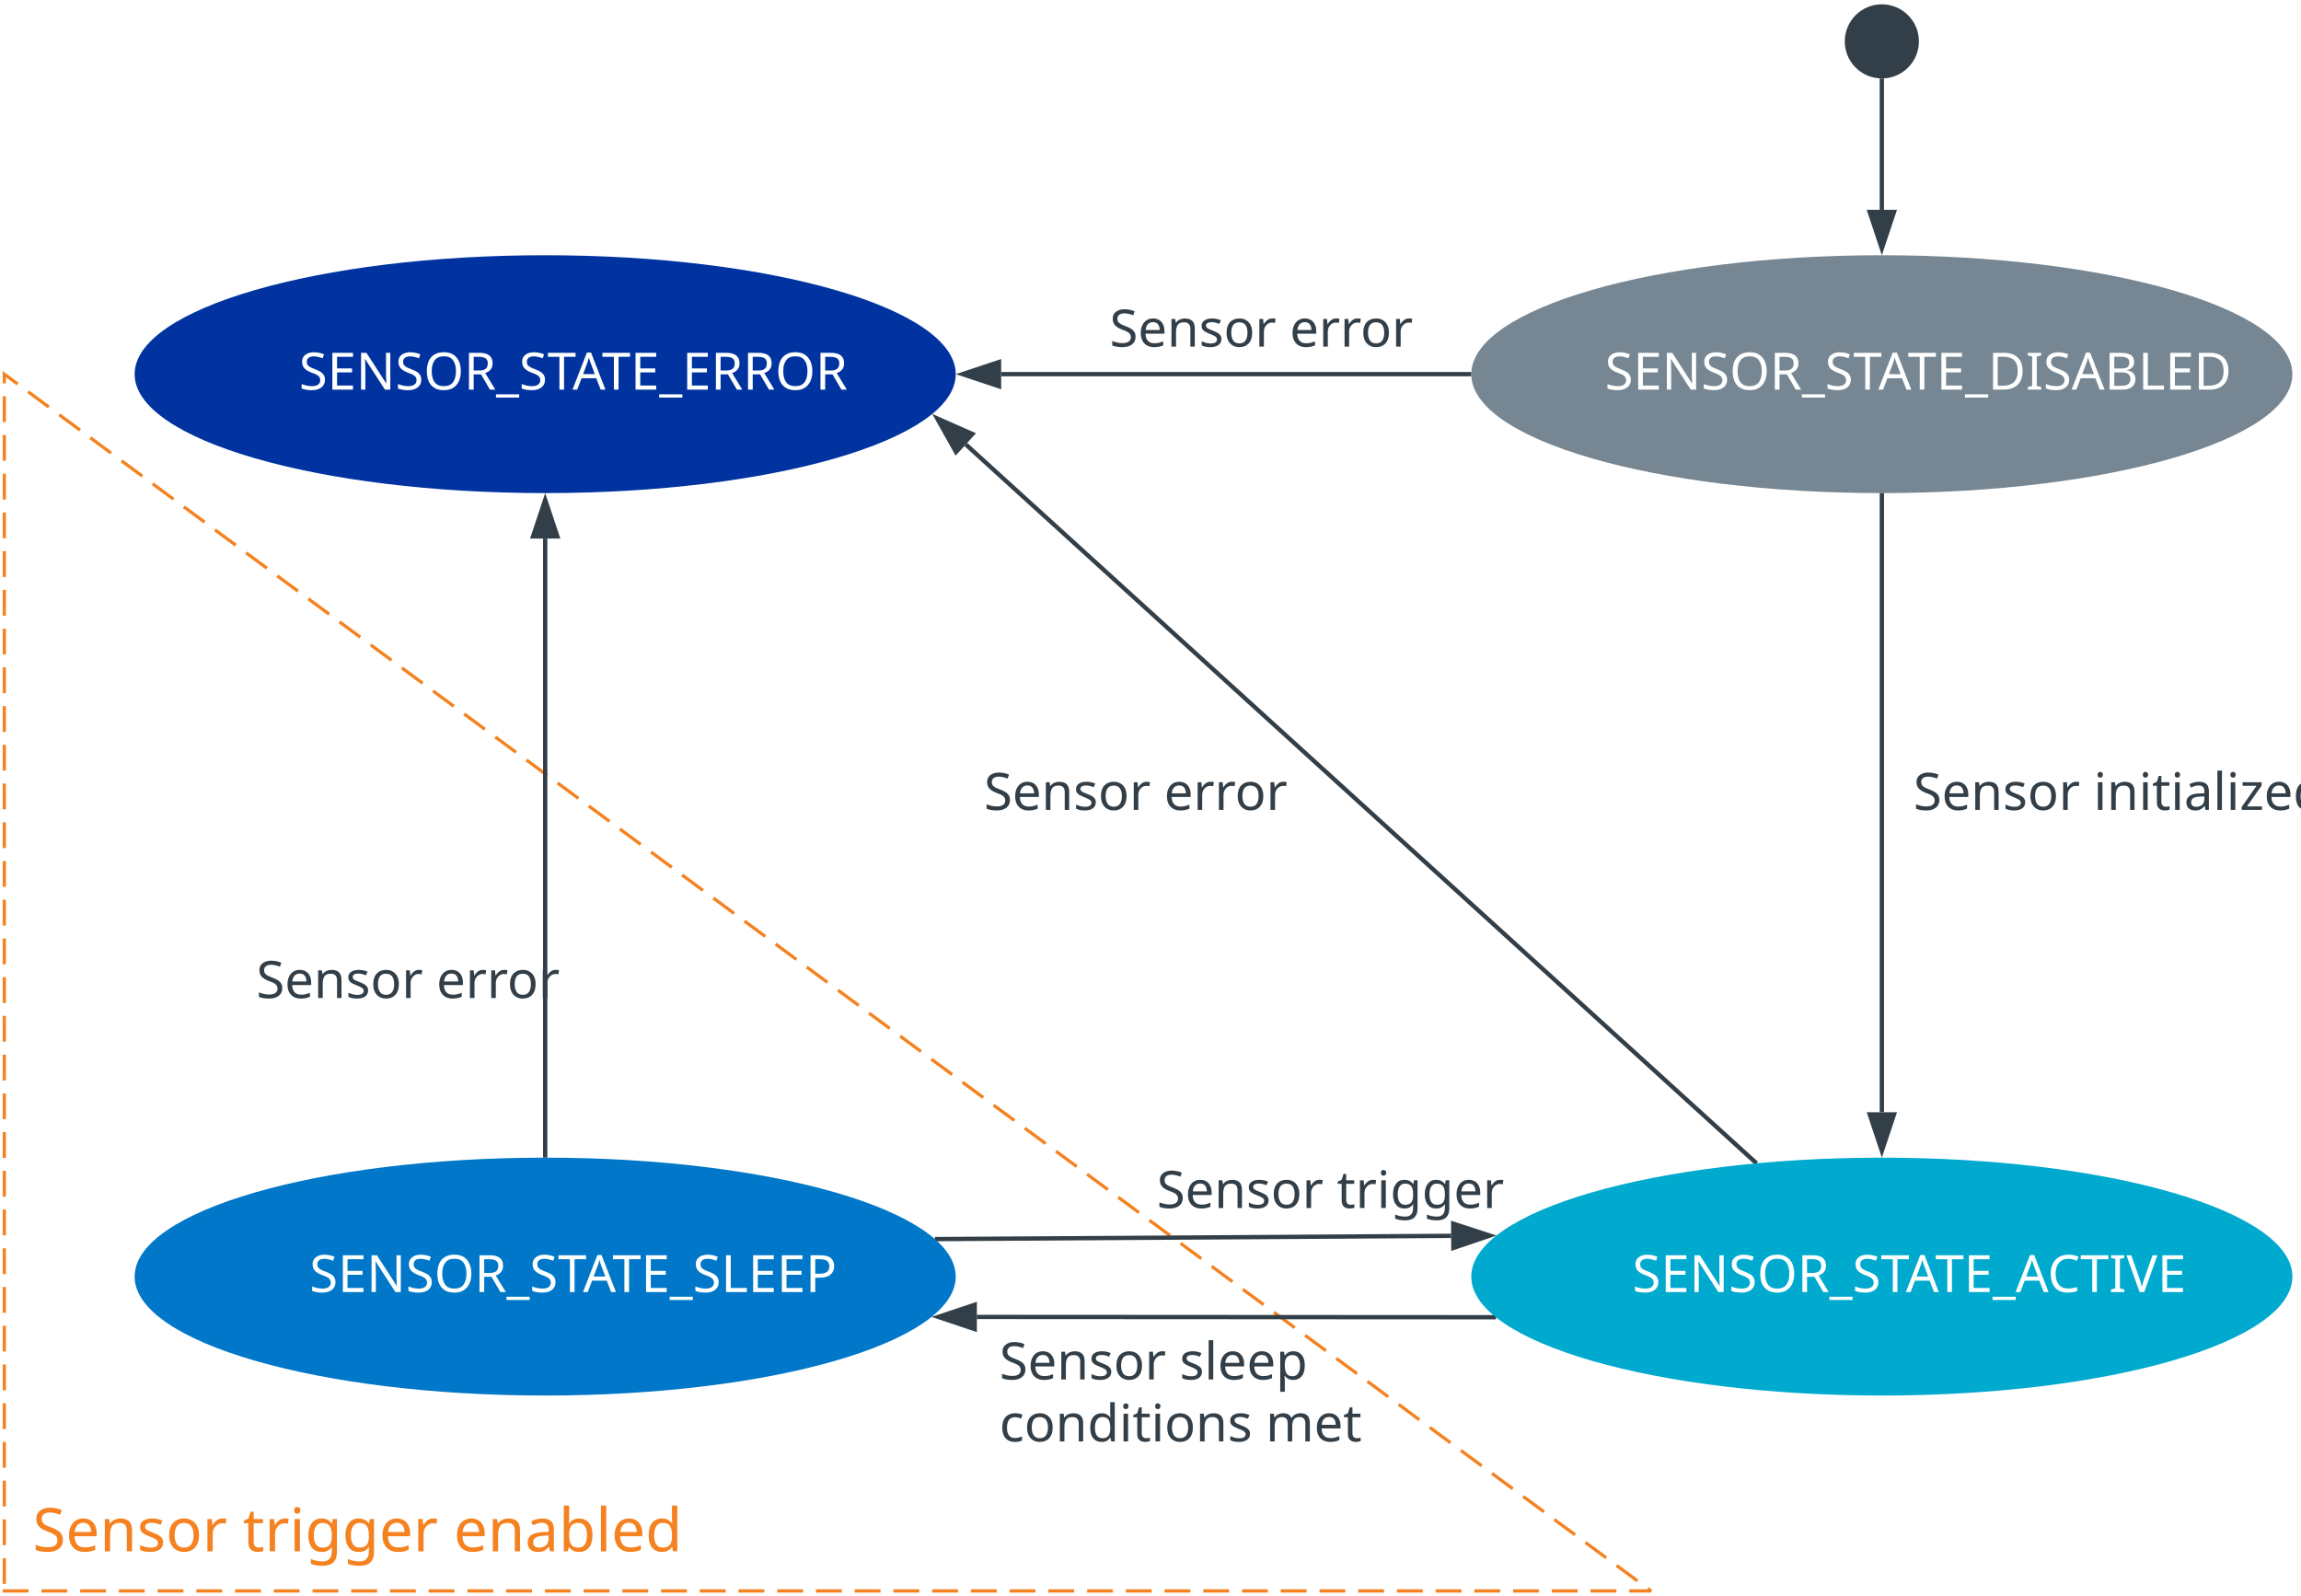
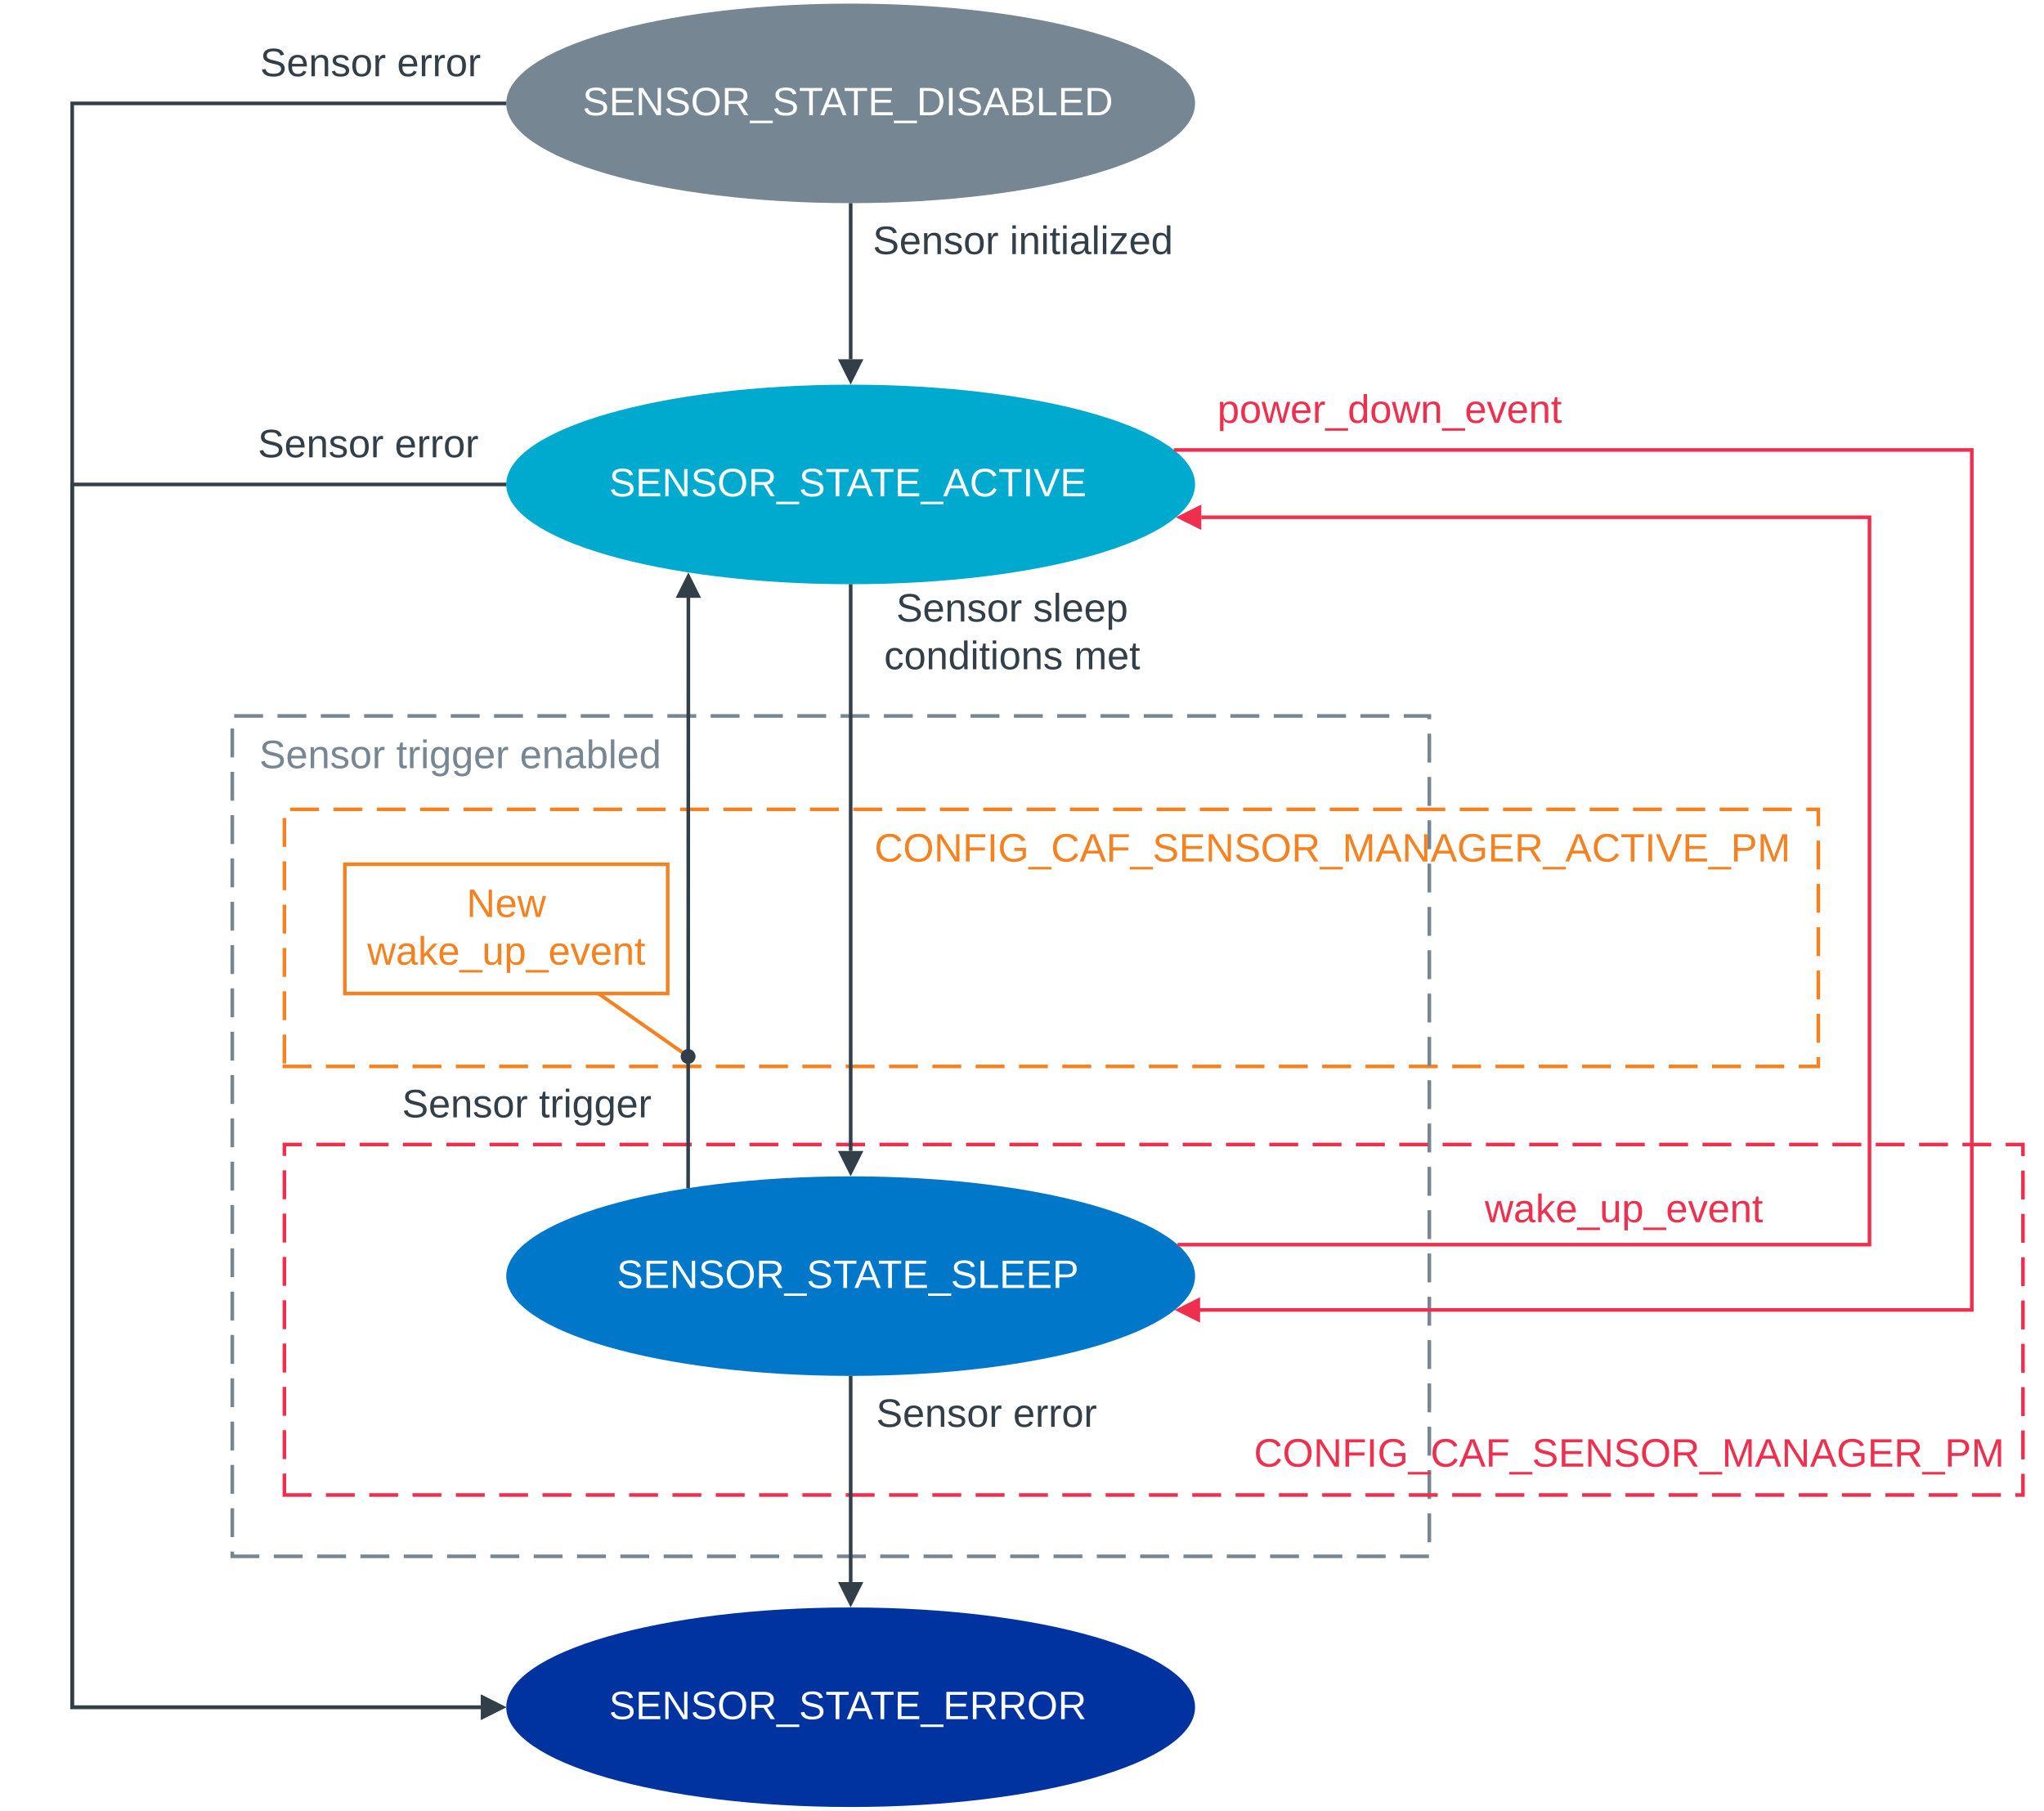
- <svg xmlns="http://www.w3.org/2000/svg" xmlns:xlink="http://www.w3.org/1999/xlink" width="7.427in" height="5.149in" viewBox="0 0 534.721 370.699" xml:space="preserve" color-interpolation-filters="sRGB" class="st14">
+ <svg xmlns="http://www.w3.org/2000/svg" xmlns:xlink="http://www.w3.org/1999/xlink" width="7.864in" height="6.966in" viewBox="0 0 566.239 501.579" xml:space="preserve" color-interpolation-filters="sRGB" class="st24">
  <style type="text/css">
	
- 		.st1 {marker-end:url(#mrkr13-6);stroke:#333f48;stroke-linecap:butt;stroke-width:1}
- 		.st2 {fill:#333f48;fill-opacity:1;stroke:#333f48;stroke-opacity:1;stroke-width:0.284}
- 		.st3 {fill:none;stroke:none;stroke-width:1}
- 		.st4 {fill:#f58220;font-family:Calibri;font-size:1.167em}
- 		.st5 {fill:#768692;stroke:none;stroke-width:1}
- 		.st6 {fill:#feffff;font-family:Calibri;font-size:1em}
- 		.st7 {fill:#0033a0;stroke:none;stroke-width:1}
- 		.st8 {fill:none;stroke:#f58220;stroke-dasharray:5.25,3.75;stroke-width:0.75}
- 		.st9 {fill:#333f48;stroke:none;stroke-width:1}
- 		.st10 {fill:#00a9ce;stroke:none;stroke-width:1}
- 		.st11 {fill:#0077c8;stroke:none;stroke-width:1}
- 		.st12 {fill:#333f48;font-family:Calibri;font-size:1em}
+ 		.st1 {stroke:#f58220;stroke-linecap:butt;stroke-width:1}
+ 		.st2 {fill:none;stroke:#f58220;stroke-dasharray:7,5;stroke-width:1}
+ 		.st3 {fill:#768692;stroke:none;stroke-width:1}
+ 		.st4 {fill:#feffff;font-family:Arial;font-size:0.917em}
+ 		.st5 {fill:#0033a0;stroke:none;stroke-width:1}
+ 		.st6 {fill:#00a9ce;stroke:none;stroke-width:1}
+ 		.st7 {fill:#0077c8;stroke:none;stroke-width:1}
+ 		.st8 {fill:none;stroke:#768692;stroke-dasharray:7,5;stroke-width:1}
+ 		.st9 {fill:none;stroke:#ee2f4e;stroke-dasharray:7,5;stroke-width:1}
+ 		.st10 {fill:none;stroke:none;stroke-width:1}
+ 		.st11 {fill:#768692;font-family:Arial;font-size:0.917em}
+ 		.st12 {fill:#333f48;font-family:Arial;font-size:0.917em}
		.st13 {font-size:1em}
- 		.st14 {fill:none;fill-rule:evenodd;font-size:12px;overflow:visible;stroke-linecap:square;stroke-miterlimit:3}
+ 		.st14 {fill:#f58220;font-family:Arial;font-size:0.917em}
+ 		.st15 {fill:#ee2f4e;font-family:Arial;font-size:0.917em}
+ 		.st16 {fill:none;stroke:#f58220;stroke-width:1}
+ 		.st17 {fill:#333f48;stroke:#333f48;stroke-width:1}
+ 		.st18 {marker-end:url(#mrkr4-67);stroke:#333f48;stroke-linecap:butt;stroke-width:1}
+ 		.st19 {fill:#333f48;fill-opacity:1;stroke:#333f48;stroke-opacity:1;stroke-width:0.284}
+ 		.st20 {marker-start:url(#mrkr4-93);stroke:#333f48;stroke-linecap:butt;stroke-width:1}
+ 		.st21 {marker-end:url(#mrkr4-99);stroke:#ee2f4e;stroke-linecap:butt;stroke-width:1}
+ 		.st22 {fill:#ee2f4e;fill-opacity:1;stroke:#ee2f4e;stroke-opacity:1;stroke-width:0.284}
+ 		.st23 {marker-start:url(#mrkr4-105);stroke:#ee2f4e;stroke-linecap:butt;stroke-width:1}
+ 		.st24 {fill:none;fill-rule:evenodd;font-size:12px;overflow:visible;stroke-linecap:square;stroke-miterlimit:3}
	
	</style>
  <defs id="Markers">
-     <g id="lend13">
-       <path d="M 3 1 L 0 0 L 3 -1 L 3 1 " style="stroke:none" />
+     <g id="lend4">
+       <path d="M 2 1 L 0 0 L 2 -1 L 2 1 " style="stroke:none" />
    </g>
-     <marker id="mrkr13-6" class="st2" refX="-10.56" orient="auto" markerUnits="strokeWidth" overflow="visible">
-       <use xlink:href="#lend13" transform="scale(-3.52,-3.52) " />
+     <marker id="mrkr4-67" class="st19" refX="-7.04" orient="auto" markerUnits="strokeWidth" overflow="visible">
+       <use xlink:href="#lend4" transform="scale(-3.52,-3.52) " />
+     </marker>
+     <marker id="mrkr4-93" class="st19" refX="6.68" orient="auto" markerUnits="strokeWidth" overflow="visible">
+       <use xlink:href="#lend4" transform="scale(3.52) " />
+     </marker>
+     <marker id="mrkr4-99" class="st22" refX="-7.04" orient="auto" markerUnits="strokeWidth" overflow="visible">
+       <use xlink:href="#lend4" transform="scale(-3.52,-3.52) " />
+     </marker>
+     <marker id="mrkr4-105" class="st22" refX="6.68" orient="auto" markerUnits="strokeWidth" overflow="visible">
+       <use xlink:href="#lend4" transform="scale(3.52) " />
    </marker>
  </defs>
  <g>
-     <g id="shape19-1" transform="translate(808.014,18.2289) rotate(90)">
-       <path d="M0 370.7 L30.52 370.7" class="st1" />
+     <g id="shape33-1" transform="translate(165.773,-226.354)">
+       <path d="M0 501.58 L23.58 518.12" class="st1" />
    </g>
-     <g id="shape21-7" transform="translate(1,-1)">
-       <rect x="0" y="343.896" width="141.732" height="26.803" class="st3" />
-       <text x="6.59" y="361.5" class="st4">Sensor trigger enabled</text>
+     <g id="shape17-4" transform="translate(78.7829,-206.157)">
+       <path d="M0 501.58 L424.94 501.58 L424.94 430.36 L0 430.36 L0 501.58 Z" class="st2" />
    </g>
-     <g id="shape27-10" transform="translate(341.907,-256.118)">
-       <ellipse cx="95.407" cy="343.061" rx="95.407" ry="27.638" class="st5" />
-       <text x="31.04" y="346.66" class="st6">SENSOR_STATE_DISABLED</text>
+     <g id="shape6-6" transform="translate(140.249,-445.303)">
+       <ellipse cx="95.407" cy="473.941" rx="95.407" ry="27.638" class="st3" />
+       <text x="21.13" y="477.24" class="st4">SENSOR_STATE_DISABLED</text>
    </g>
-     <g id="shape31-13" transform="translate(31.2886,-256.118)">
-       <ellipse cx="95.407" cy="343.061" rx="95.407" ry="27.638" class="st7" />
-       <text x="38.2" y="346.66" class="st6">SENSOR_STATE_ERROR</text>
+     <g id="shape7-9" transform="translate(140.249,-1)">
+       <ellipse cx="95.407" cy="473.941" rx="95.407" ry="27.638" class="st5" />
+       <text x="28.47" y="477.24" class="st4">SENSOR_STATE_ERROR</text>
    </g>
-     <g id="shape32-16" transform="translate(1,-1)">
-       <path d="M0 370.7 L382.68 370.7 L0 87.94 L0 370.7 Z" class="st8" />
+     <g id="shape8-12" transform="translate(140.249,-339.74)">
+       <ellipse cx="95.407" cy="473.941" rx="95.407" ry="27.638" class="st6" />
+       <text x="28.47" y="477.24" class="st4">SENSOR_STATE_ACTIVE</text>
    </g>
-     <g id="shape33-18" transform="translate(430.228,-256.118)">
-       <path d="M7.09 370.7 L7.09 514.57" class="st1" />
+     <g id="shape9-15" transform="translate(140.249,-120.428)">
+       <ellipse cx="95.407" cy="473.941" rx="95.407" ry="27.638" class="st7" />
+       <text x="30.6" y="477.24" class="st4">SENSOR_STATE_SLEEP</text>
    </g>
-     <g id="shape35-23" transform="translate(341.907,-276.669)">
-       <path d="M0 363.61 L-109.25 363.61" class="st1" />
+     <g id="shape16-18" transform="translate(64.3493,-70.4488)">
+       <path d="M0 501.58 L331.61 501.58 L331.61 268.78 L0 268.78 L0 501.58 Z" class="st8" />
    </g>
-     <g id="shape37-28" transform="translate(119.609,-101.685)">
-       <path d="M7.09 370.7 L7.09 226.83" class="st1" />
+     <g id="shape19-20" transform="translate(78.7829,-87.438)">
+       <path d="M0 501.58 L481.63 501.58 L481.63 404.49 L0 404.49 L0 501.58 Z" class="st9" />
    </g>
-     <g id="shape38-33" transform="translate(217.231,-76.0923)">
-       <path d="M0 364.03 L119.99 363.27" class="st1" />
+     <g id="shape21-22" transform="translate(64.3493,-280.921)">
+       <rect x="0" y="479.256" width="126.277" height="22.323" class="st10" />
+       <text x="7.49" y="493.72" class="st11">Sensor trigger enabled</text>
    </g>
-     <g id="shape39-38" transform="translate(347.652,-57.5537)">
-       <path d="M0 363.65 L-120.64 363.58" class="st1" />
+     <g id="shape22-25" transform="translate(235.656,-98.7953)">
+       <rect x="0" y="479.946" width="75.268" height="21.633" class="st10" />
+       <text x="7.07" y="494.06" class="st12">Sensor error</text>
    </g>
-     <g id="shape42-43" transform="translate(408.197,-100.366)">
-       <path d="M0 370.7 L-183.76 203.64" class="st1" />
+     <g id="shape24-28" transform="translate(101.185,-184.525)">
+       <rect x="0" y="479.946" width="89.441" height="21.633" class="st10" />
+       <text x="10.18" y="494.06" class="st12">Sensor trigger</text>
    </g>
-     <g id="shape44-48" transform="translate(428.7,-352.47)">
-       <path d="M0 362.08 A8.614 8.614 0 0 1 17.23 362.08 A8.614 8.614 0 1 1 -0 362.08 Z" class="st9" />
+     <g id="shape25-31" transform="translate(235.656,-315.273)">
+       <rect x="0" y="479.946" width="89.441" height="21.633" class="st10" />
+       <text x="12.62" y="487.46" class="st12">Sensor sleep <tspan x="9.26" dy="1.2em" class="st13">conditions met</tspan>
+       </text>
    </g>
-     <g id="shape29-50" transform="translate(341.907,-46.409)">
-       <ellipse cx="95.407" cy="343.061" rx="95.407" ry="27.638" class="st10" />
-       <text x="37.44" y="346.66" class="st6">SENSOR_STATE_ACTIVE</text>
+     <g id="shape26-35" transform="translate(235.656,-423.671)">
+       <rect x="0" y="479.946" width="95.407" height="21.633" class="st10" />
+       <text x="6.13" y="494.06" class="st12">Sensor initialized</text>
    </g>
-     <g id="shape30-53" transform="translate(31.2886,-46.409)">
-       <ellipse cx="95.407" cy="343.061" rx="95.407" ry="27.638" class="st11" />
-       <text x="40.64" y="346.66" class="st6">SENSOR_STATE_SLEEP</text>
+     <g id="shape27-38" transform="translate(234.428,-255.055)">
+       <rect x="0" y="479.256" width="269.291" height="22.323" class="st10" />
+       <text x="7.81" y="493.72" class="st14">CONFIG_CAF_SENSOR_MANAGER_ACTIVE_PM</text>
    </g>
-     <g id="shape45-56" transform="translate(251.291,-283.756)">
-       <rect x="0" y="350.699" width="73.701" height="20" class="st3" />
-       <text x="6.57" y="364.3" class="st12">Sensor error</text>
+     <g id="shape28-41" transform="translate(342.145,-87.438)">
+       <rect x="0" y="479.256" width="218.268" height="22.323" class="st10" />
+       <text x="5.22" y="493.72" class="st15">CONFIG_CAF_SENSOR_MANAGER_PM</text>
    </g>
-     <g id="shape46-59" transform="translate(438.143,-176.094)">
-       <rect x="0" y="350.699" width="95.578" height="20" class="st3" />
-       <text x="6.51" y="364.3" class="st12">Sensor initialized</text>
+     <g id="shape29-44" transform="translate(95.5288,-226.354)">
+       <rect x="0" y="465.773" width="89.441" height="35.806" class="st16" />
+       <text x="33.72" y="480.38" class="st14">New <tspan x="6.19" dy="1.2em" class="st13">wake_up_event</tspan>
+       </text>
    </g>
-     <g id="shape48-62" transform="translate(222.102,-176.094)">
-       <rect x="0" y="350.699" width="73.701" height="20" class="st3" />
-       <text x="6.57" y="364.3" class="st12">Sensor error</text>
+     <g id="shape32-48" transform="translate(189.067,-207.362)">
+       <ellipse cx="1.559" cy="500.02" rx="1.559" ry="1.559" class="st17" />
    </g>
-     <g id="shape50-65" transform="translate(52.9947,-132.378)">
-       <rect x="0" y="350.699" width="73.701" height="20" class="st3" />
-       <text x="6.57" y="364.3" class="st12">Sensor error</text>
+     <g id="shape36-50" transform="translate(64.3493,-367.378)">
+       <rect x="0" y="479.946" width="75.268" height="21.633" class="st10" />
+       <text x="7.07" y="494.06" class="st12">Sensor error</text>
    </g>
-     <g id="shape51-68" transform="translate(263.862,-83.5927)">
-       <rect x="0" y="350.699" width="78.045" height="20" class="st3" />
-       <text x="4.96" y="364.3" class="st12">Sensor trigger</text>
+     <g id="shape37-53" transform="translate(64.9814,-472.941)">
+       <rect x="0" y="479.946" width="75.268" height="21.633" class="st10" />
+       <text x="7.07" y="494.06" class="st12">Sensor error</text>
    </g>
-     <g id="shape53-71" transform="translate(228.26,-33.1497)">
-       <rect x="0" y="343.896" width="82.205" height="26.803" class="st3" />
-       <text x="4" y="353.7" class="st12">Sensor sleep <tspan x="4" dy="1.2em" class="st13">conditions met</tspan>
-       </text>
+     <g id="shape38-56" transform="translate(395.964,-155.488)">
+       <rect x="0" y="479.946" width="107.756" height="21.633" class="st10" />
+       <text x="15.35" y="494.06" class="st15">wake_up_event</text>
+     </g>
+     <g id="shape39-59" transform="translate(331.063,-376.923)">
+       <rect x="0" y="479.946" width="107.756" height="21.633" class="st10" />
+       <text x="6.18" y="494.06" class="st15">power_down_event</text>
+     </g>
+     <g id="shape10-62" transform="translate(228.57,-445.303)">
+       <path d="M7.09 501.58 L7.09 544.83" class="st18" />
+     </g>
+     <g id="shape13-68" transform="translate(228.57,-120.428)">
+       <path d="M7.09 501.58 L7.09 558.69" class="st18" />
+     </g>
+     <g id="shape14-73" transform="translate(133.163,-472.941)">
+       <path d="M7.09 501.58 L-113.16 501.58 L-113.16 945.88 L0.05 945.88" class="st18" />
+     </g>
+     <g id="shape15-78" transform="translate(147.336,-367.378)">
+       <path d="M-7.09 501.58 L-127.34 501.58 L-127.34 840.32 L-14.13 840.32" class="st18" />
+     </g>
+     <g id="shape12-83" transform="translate(228.57,-339.74)">
+       <path d="M7.09 501.58 L7.09 658.58" class="st18" />
+     </g>
+     <g id="shape11-88" transform="translate(197.749,-343.001)">
+       <path d="M-7.05 508.26 L-7.05 508.62 L-7.12 672.15" class="st20" />
+     </g>
+     <g id="shape34-94" transform="translate(333.056,-156.784)">
+       <path d="M-6.86 501.58 L184.84 501.58 L184.84 300.08 L-0.27 300.08" class="st21" />
+     </g>
+     <g id="shape35-100" transform="translate(332.391,-138.698)">
+       <path d="M-0.3 501.58 L0.06 501.58 L213.85 501.58 L213.85 263.35 L-7.2 263.35" class="st23" />
    </g>
  </g>
</svg>
